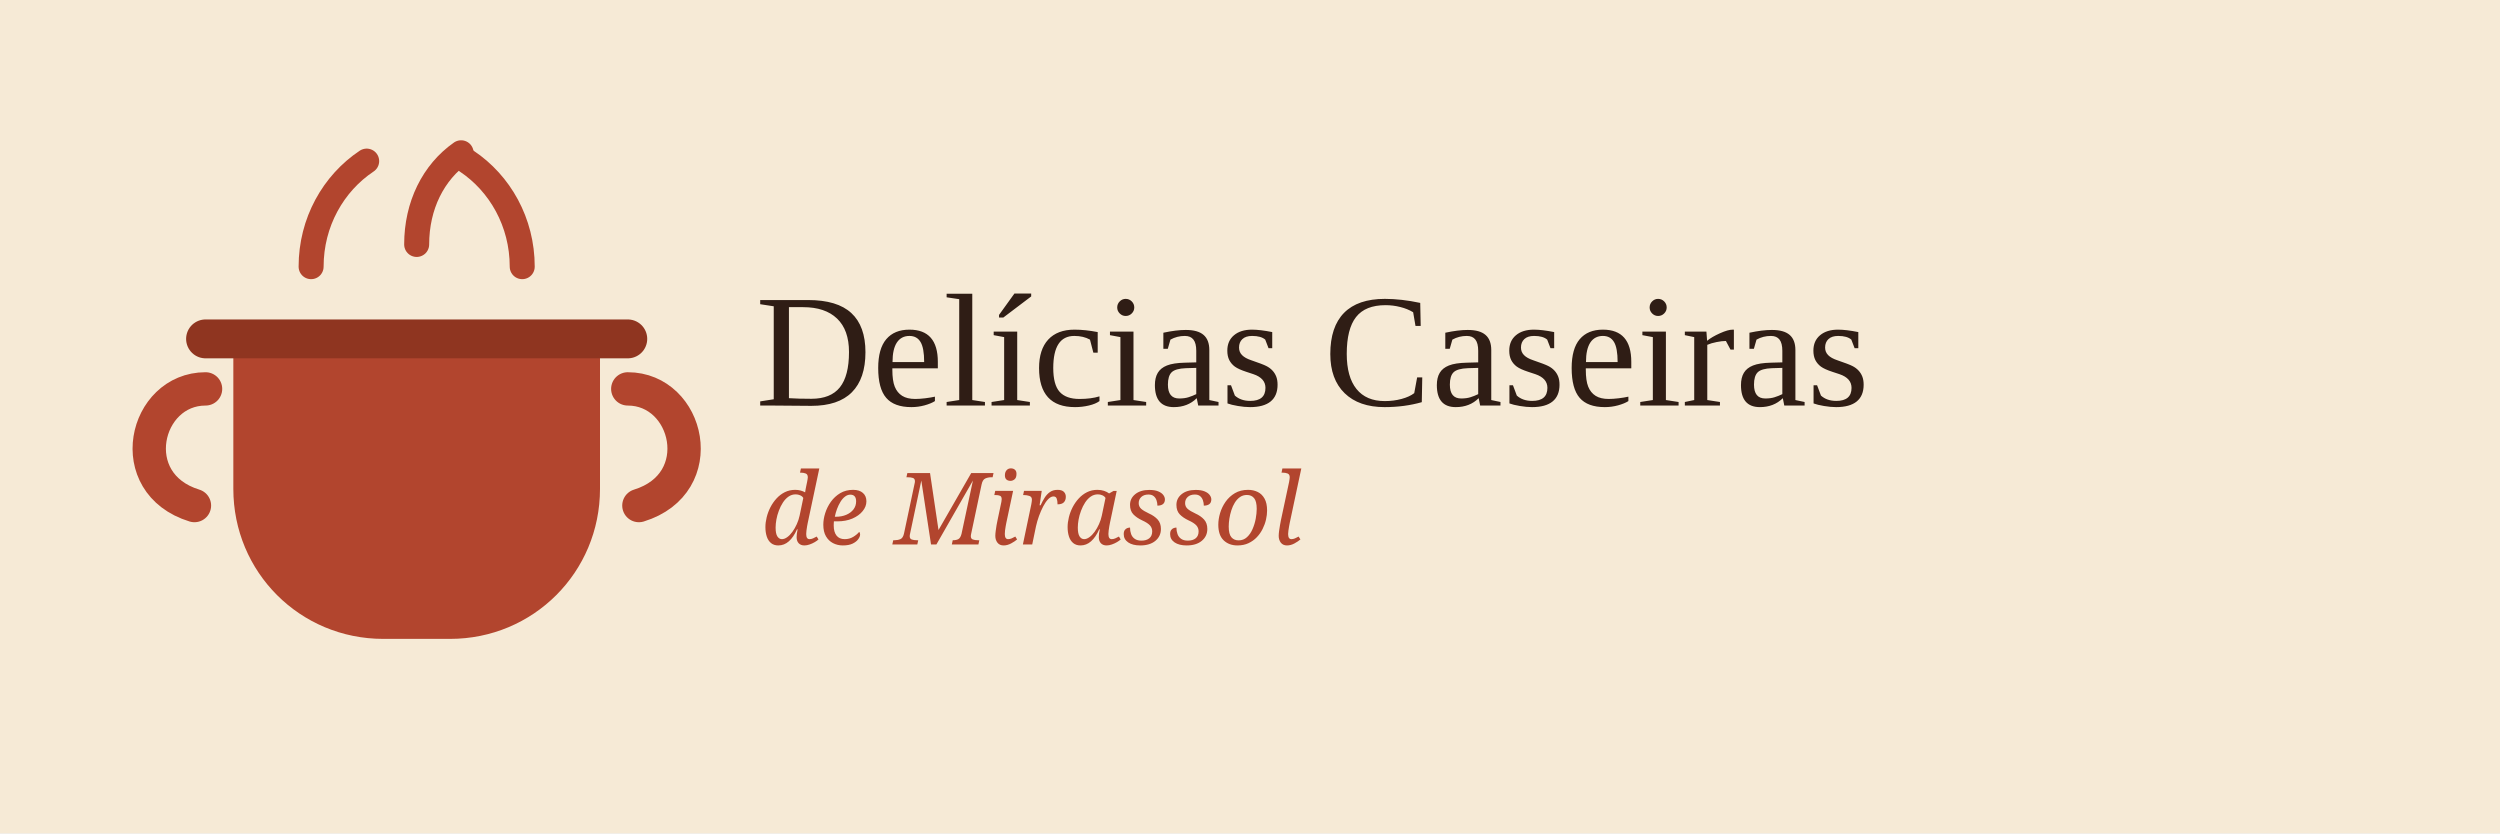
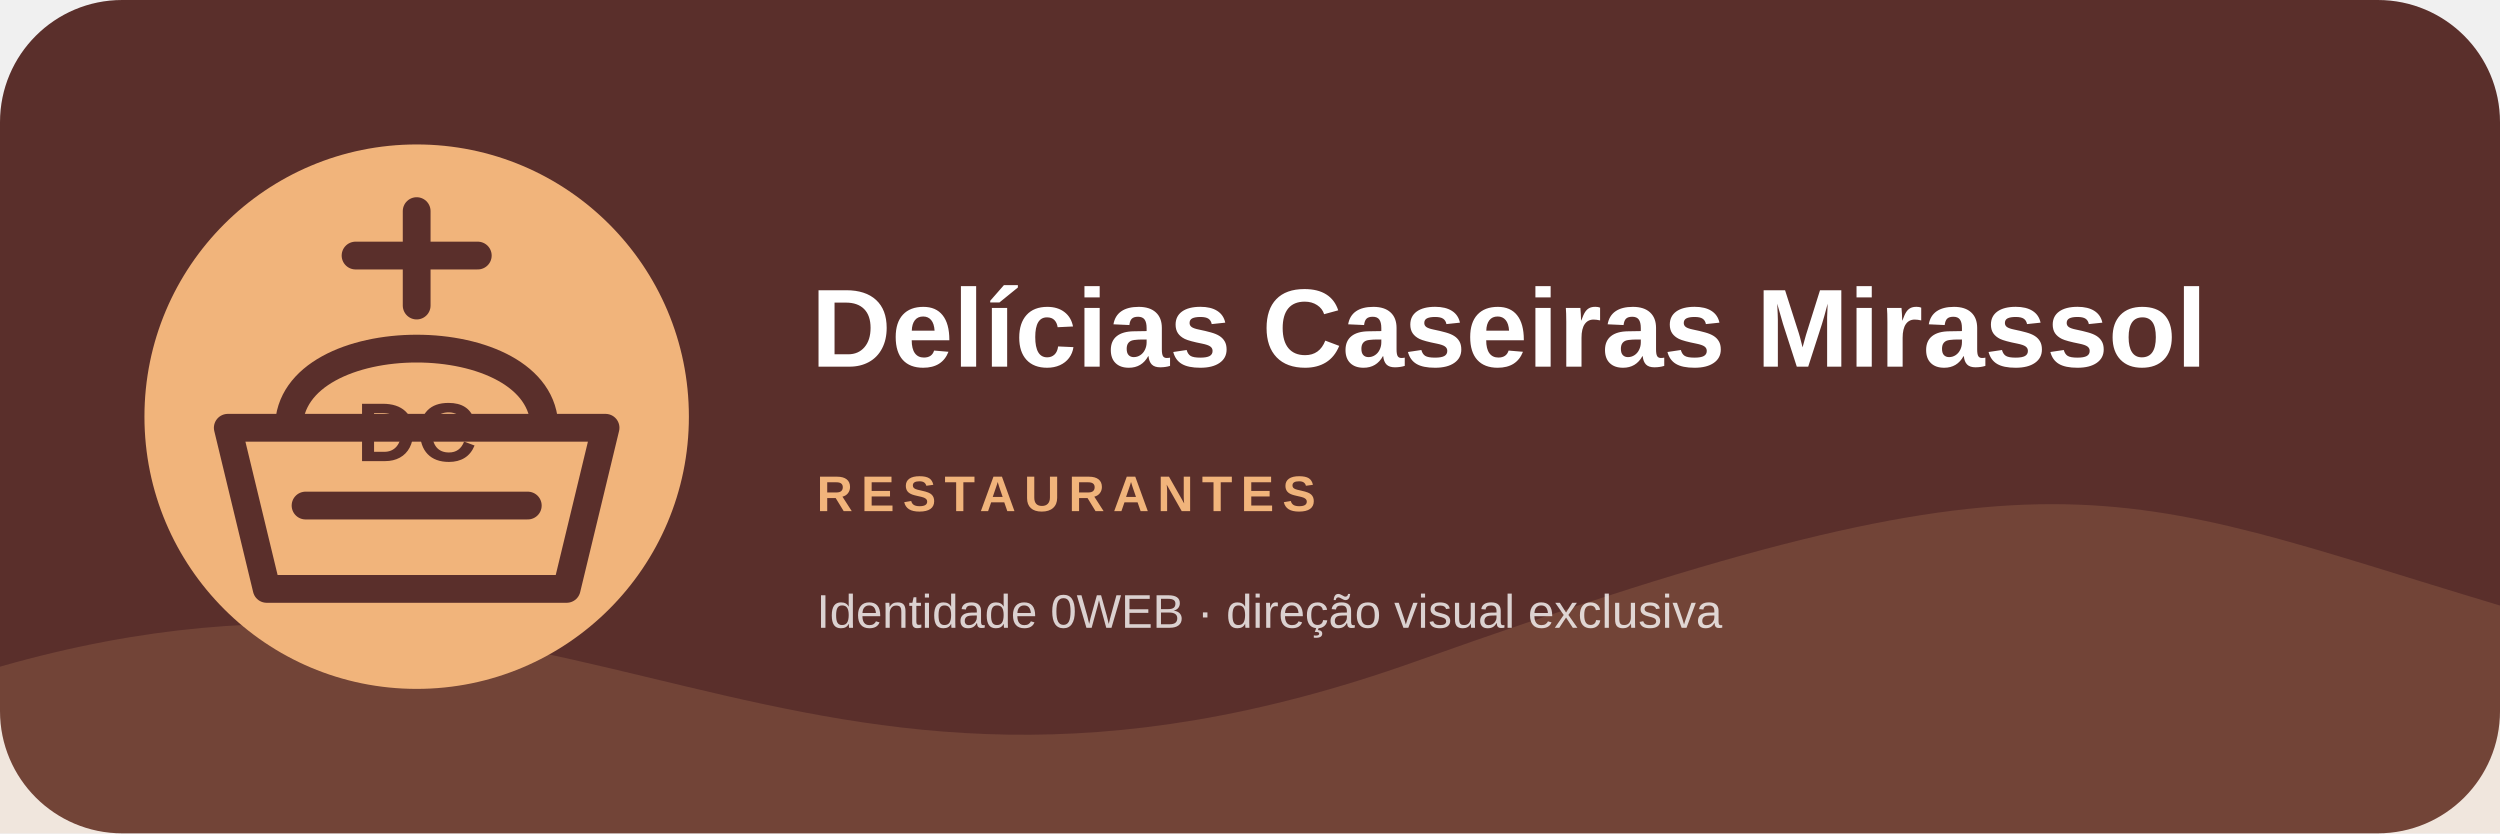
- <svg xmlns="http://www.w3.org/2000/svg" width="900" height="300" viewBox="0 0 900 300" role="img" aria-label="Delicias Caseiras Mirassol">
-   <rect width="900" height="300" fill="#f6ead6" />
-   <g stroke="#b2452e" stroke-width="9" fill="none" stroke-linecap="round">
-     <path d="M112 96c0-16 8-30 20-38" />
-     <path d="M150 88c0-14 6-26 16-33" />
-     <path d="M188 96c0-16-8-30-20-38" />
+ <svg xmlns="http://www.w3.org/2000/svg" width="900" height="300" viewBox="0 0 900 300" role="img" aria-labelledby="title desc">
+   <rect width="900" height="300" rx="44" fill="#5a2f2b" />
+   <path d="M0 240C210 180 280 320 510 238S760 176 900 218V300H0Z" fill="#f1b47b" opacity=".16" />
+   <circle cx="150" cy="150" r="98" fill="#f1b47b" />
+   <g transform="translate(28 28)" fill="none" stroke="#5a2f2b" stroke-width="10" stroke-linecap="round" stroke-linejoin="round">
+     <path d="M54 126h136l-14 58H68l-14-58Zm22 0c0-38 92-38 92 0M122 48v34M100 64h44M82 154h80" />
  </g>
-   <path d="M84 122h132v54c0 30-24 54-54 54h-24c-30 0-54-24-54-54v-54z" fill="#b2452e" />
-   <path d="M74 122h152" stroke="#8f3520" stroke-width="14" stroke-linecap="round" />
-   <path d="M226 140c22 0 30 34 4 42" stroke="#b2452e" stroke-width="12" fill="none" stroke-linecap="round" />
-   <path d="M74 140c-22 0-30 34-4 42" stroke="#b2452e" stroke-width="12" fill="none" stroke-linecap="round" />
-   <text x="272" y="146" font-family="Georgia,'Times New Roman',serif" font-size="58" fill="#2f1d15">Delícias Caseiras</text>
-   <text x="274" y="196" font-family="Georgia,serif" font-style="italic" font-size="36" fill="#b2452e">de Mirassol</text>
+   <text x="150" y="166" text-anchor="middle" font-family="Arial,sans-serif" font-size="30" font-weight="900" fill="#5a2f2b">DC</text>
+   <text x="292" y="132" font-family="Arial,sans-serif" font-size="40" font-weight="800" fill="#fff">Delícias Caseiras Mirassol</text>
+   <text x="294" y="184" font-family="Arial,sans-serif" font-size="18" font-weight="700" letter-spacing="3" fill="#f1b47b">RESTAURANTES</text>
+   <text x="294" y="226" font-family="Arial,sans-serif" font-size="17" fill="#fff" opacity=".78">Identidade 0WEB · direção visual exclusiva</text>
</svg>
